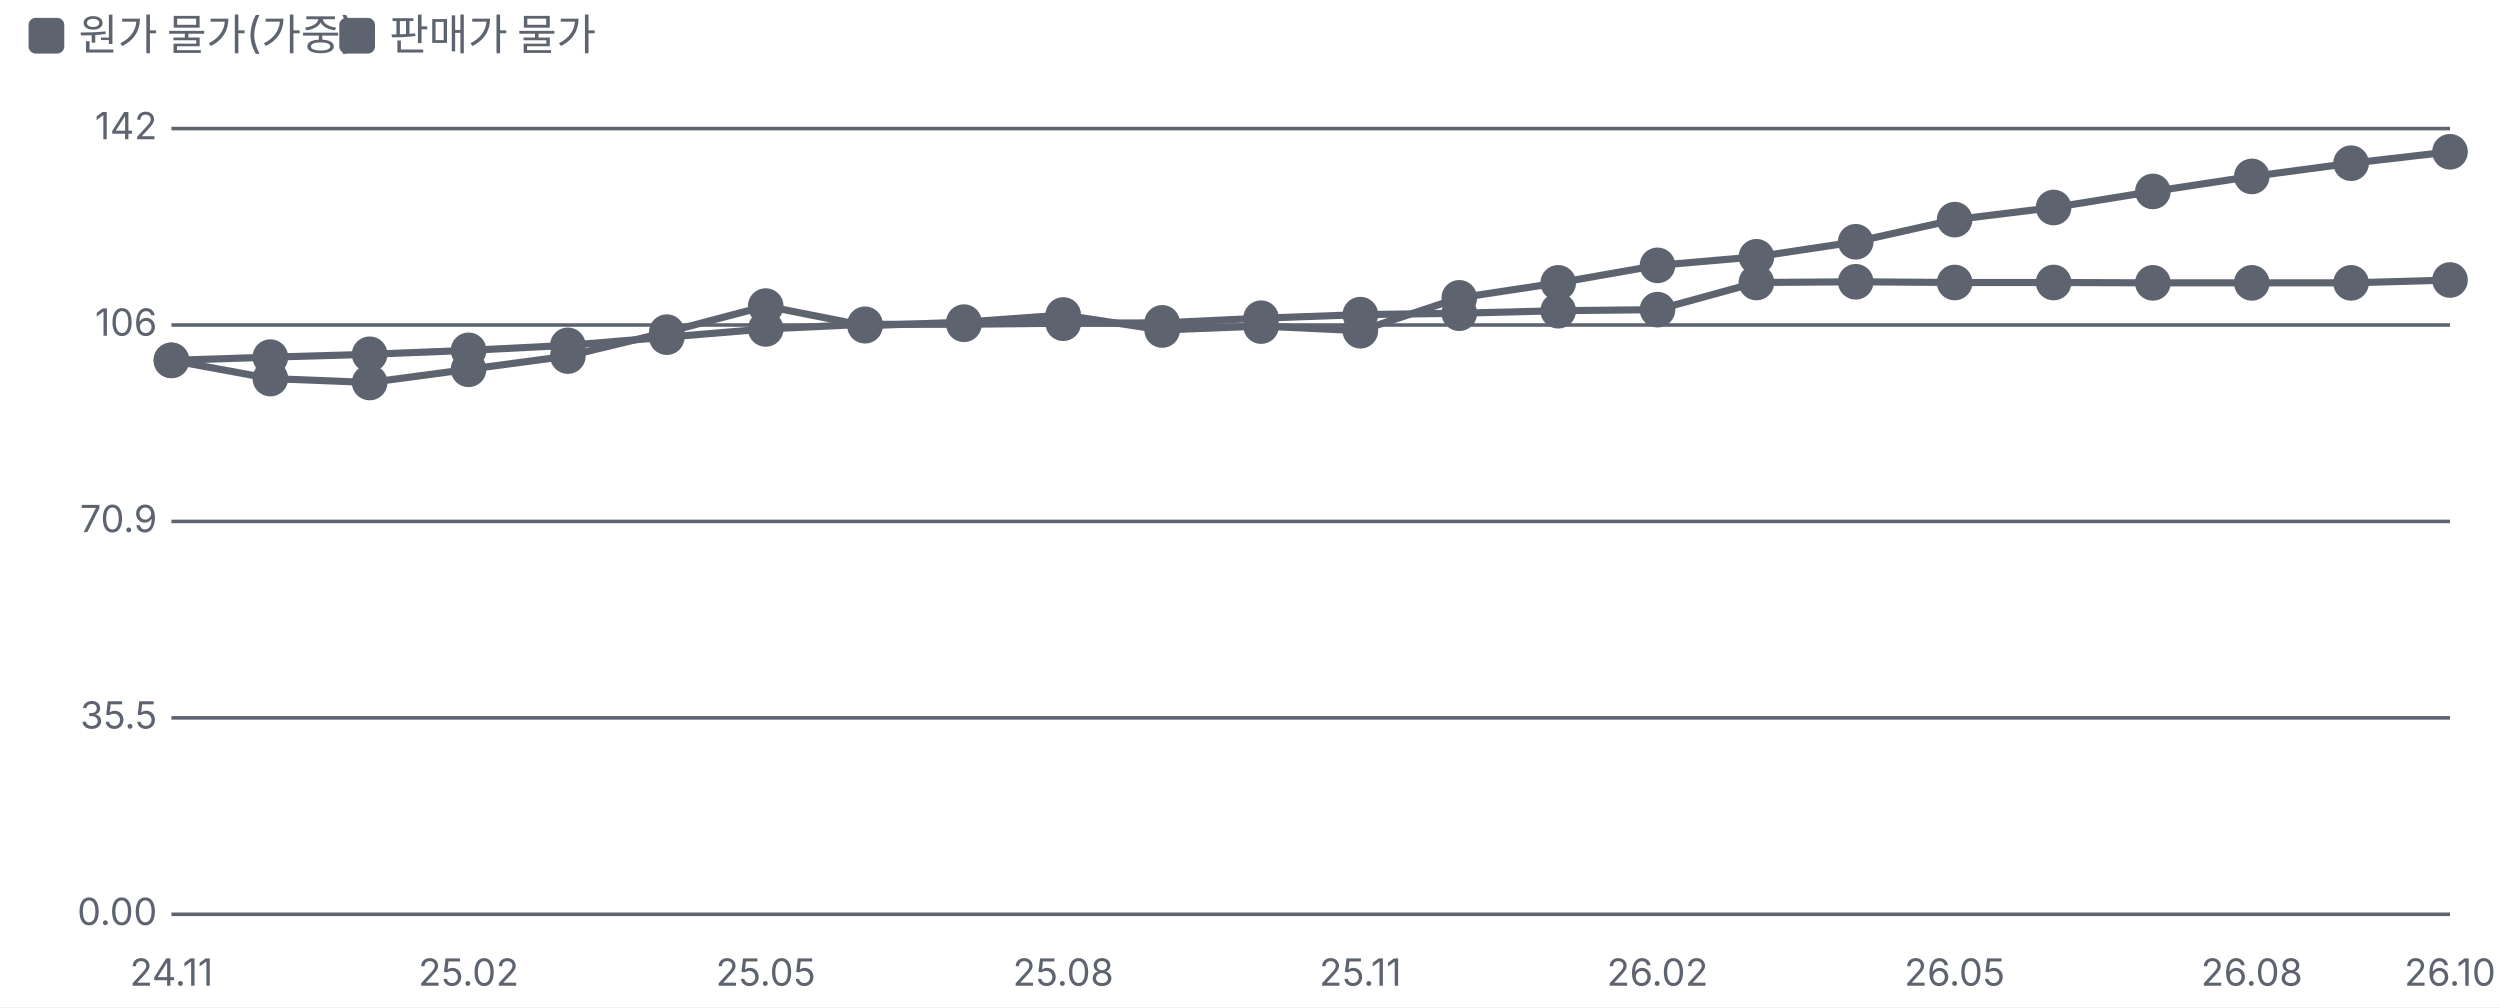
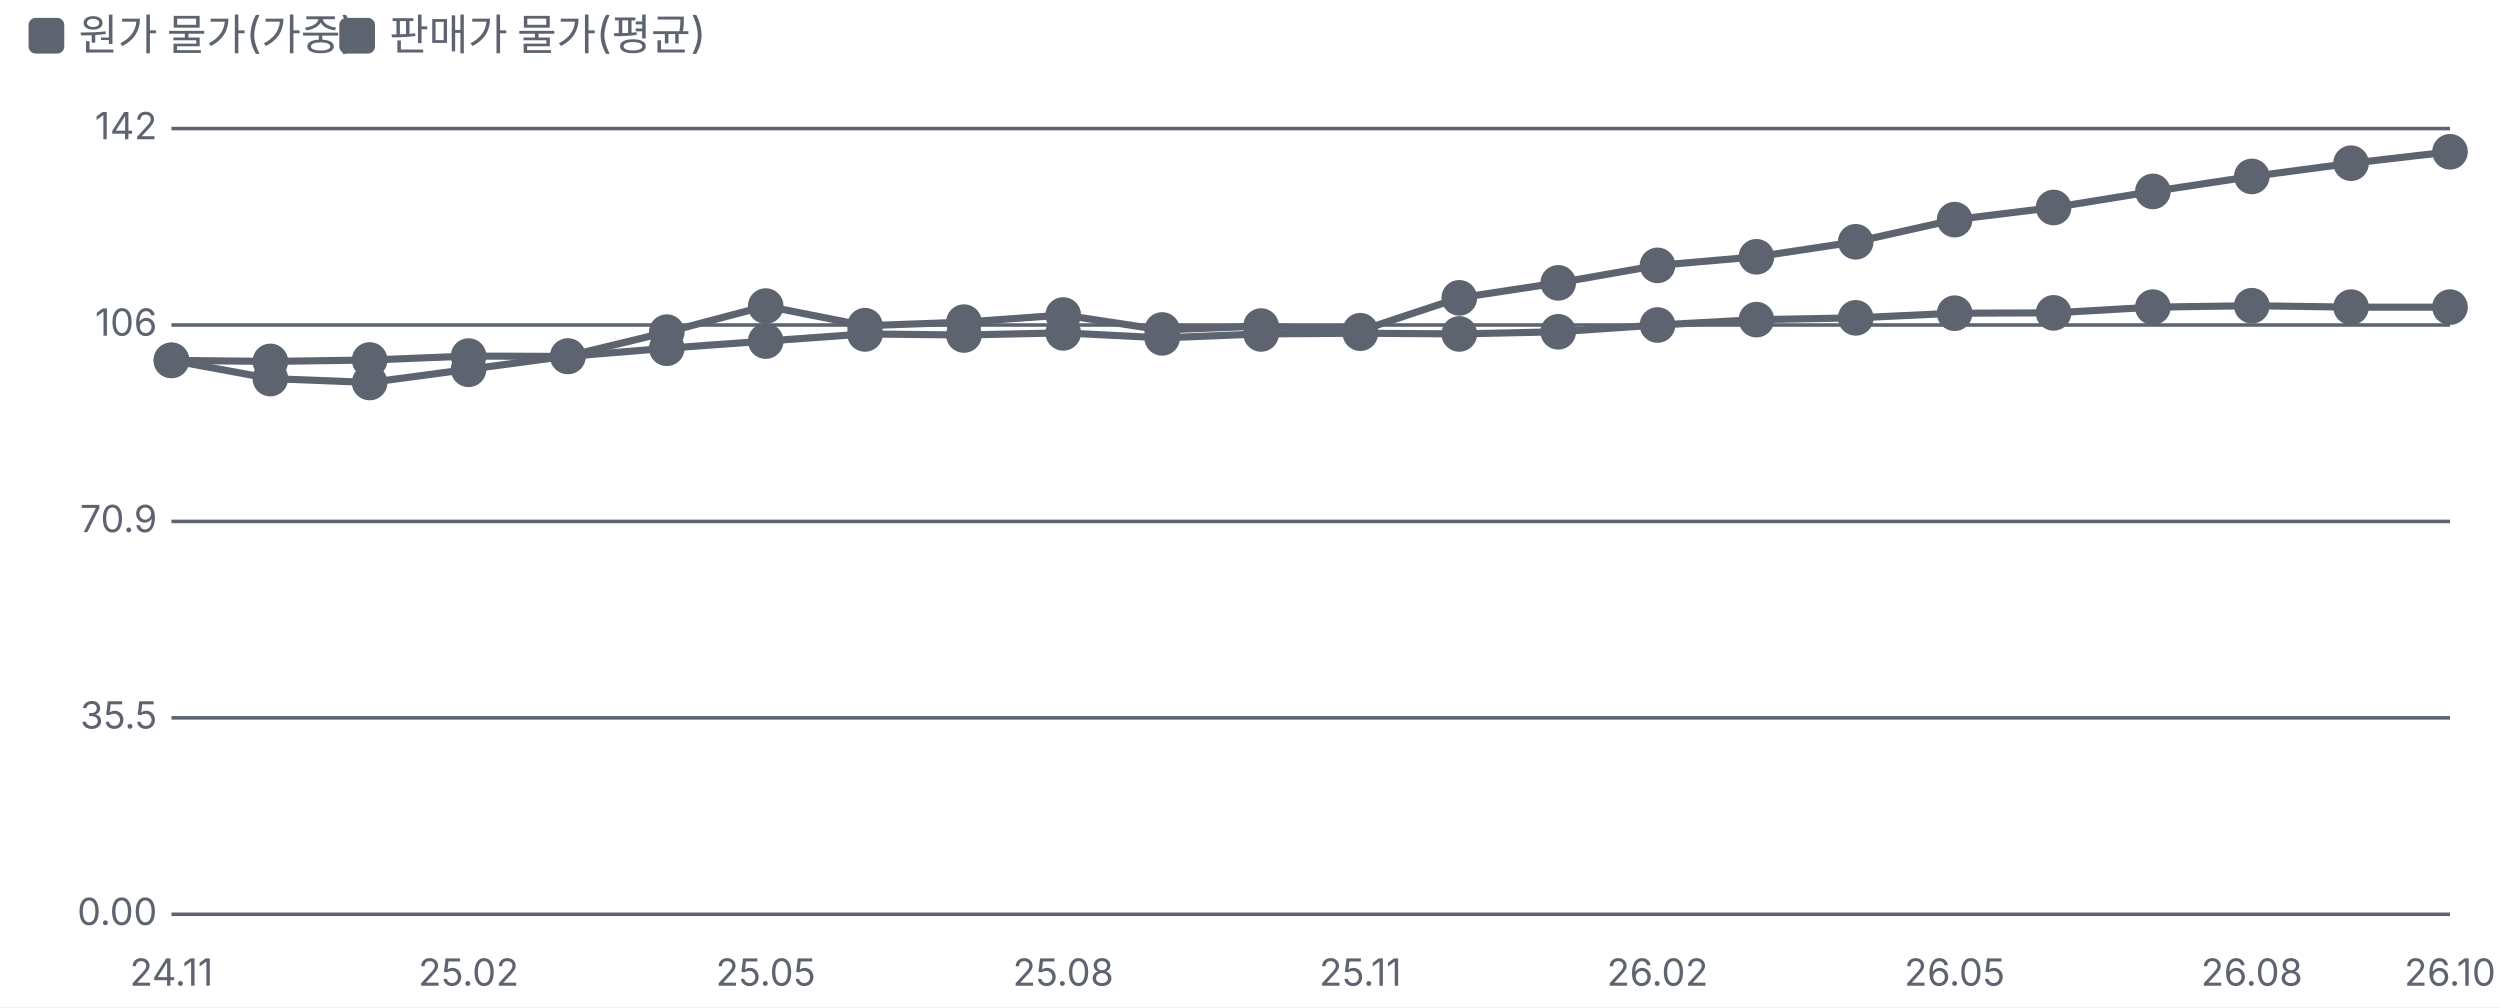
<svg xmlns="http://www.w3.org/2000/svg" viewBox="0 0 700 282" width="700" height="282">
  <style>text{fill:#5d6470;font-size:10.5px;font-family:-apple-system,'Apple SD Gothic Neo','Malgun Gothic',sans-serif}</style>
  <rect width="100%" height="100%" fill="#ffffff" />
  <rect x="8" y="5" width="10" height="10" rx="2" fill="#5d6470" />
  <text x="22" y="14" style="font-size:12px">원가 물가(가중) </text>
  <rect x="95" y="5" width="10" height="10" rx="2" fill="#5d6470" />
-   <text x="109" y="14" style="font-size:12px">판매가 물가 </text>
+   <text x="109" y="14" style="font-size:12px">판매가 물가(평균) </text>
  <g transform="translate(0,22)">
    <line x1="48" x2="686" y1="234.0" y2="234.0" stroke="#5d6470" />
    <text x="44" y="237.0" text-anchor="end">0.00</text>
    <line x1="48" x2="686" y1="179.0" y2="179.0" stroke="#5d6470" />
    <text x="44" y="182.0" text-anchor="end">35.5</text>
    <line x1="48" x2="686" y1="124.0" y2="124.0" stroke="#5d6470" />
    <text x="44" y="127.0" text-anchor="end">70.9</text>
    <line x1="48" x2="686" y1="69.0" y2="69.0" stroke="#5d6470" />
    <text x="44" y="72.0" text-anchor="end">106</text>
    <line x1="48" x2="686" y1="14.0" y2="14.0" stroke="#5d6470" />
    <text x="44" y="17.0" text-anchor="end">142</text>
    <text x="48.0" y="254" text-anchor="middle">24.11</text>
    <text x="131.2" y="254" text-anchor="middle">25.02</text>
    <text x="214.4" y="254" text-anchor="middle">25.05</text>
    <text x="297.7" y="254" text-anchor="middle">25.08</text>
    <text x="380.9" y="254" text-anchor="middle">25.11</text>
    <text x="464.1" y="254" text-anchor="middle">26.02</text>
    <text x="547.3" y="254" text-anchor="middle">26.05</text>
    <text x="630.5" y="254" text-anchor="middle">26.08</text>
    <text x="686.0" y="254" text-anchor="middle">26.10</text>
    <polyline fill="none" stroke="#5d6470" stroke-width="2" points="48.0,78.9 75.7,84.0 103.5,85.1 131.2,81.4 159.0,77.7 186.7,71.0 214.4,63.7 242.2,69.2 269.9,68.2 297.7,66.2 325.4,70.4 353.1,69.3 380.9,70.6 408.6,61.4 436.3,57.2 464.1,52.3 491.8,49.9 519.6,45.7 547.3,39.5 575.0,36.1 602.8,31.6 630.5,27.4 658.3,23.7 686.0,20.5" />
    <g class="lp" data-n="원가 물가(가중) +37.7%" data-x="24.11" data-v="100" data-m="">
      <circle cx="48.0" cy="78.9" r="14" fill="transparent" />
      <circle class="dot" cx="48.0" cy="78.9" r="4" fill="#5d6470" stroke="#5d6470" stroke-width="2" />
    </g>
    <g class="lp" data-n="원가 물가(가중) +37.7%" data-x="24.12" data-v="96.7" data-m="">
      <circle cx="75.7" cy="84.0" r="14" fill="transparent" />
      <circle class="dot" cx="75.7" cy="84.0" r="4" fill="#5d6470" stroke="#5d6470" stroke-width="2" />
    </g>
    <g class="lp" data-n="원가 물가(가중) +37.7%" data-x="25.01" data-v="96.0" data-m="">
      <circle cx="103.5" cy="85.1" r="14" fill="transparent" />
      <circle class="dot" cx="103.5" cy="85.1" r="4" fill="#5d6470" stroke="#5d6470" stroke-width="2" />
    </g>
    <g class="lp" data-n="원가 물가(가중) +37.7%" data-x="25.02" data-v="98.4" data-m="">
      <circle cx="131.2" cy="81.4" r="14" fill="transparent" />
      <circle class="dot" cx="131.2" cy="81.4" r="4" fill="#5d6470" stroke="#5d6470" stroke-width="2" />
    </g>
    <g class="lp" data-n="원가 물가(가중) +37.7%" data-x="25.03" data-v="101" data-m="">
      <circle cx="159.0" cy="77.7" r="14" fill="transparent" />
      <circle class="dot" cx="159.0" cy="77.7" r="4" fill="#5d6470" stroke="#5d6470" stroke-width="2" />
    </g>
    <g class="lp" data-n="원가 물가(가중) +37.7%" data-x="25.04" data-v="105" data-m="">
      <circle cx="186.7" cy="71.0" r="14" fill="transparent" />
      <circle class="dot" cx="186.7" cy="71.0" r="4" fill="#5d6470" stroke="#5d6470" stroke-width="2" />
    </g>
    <g class="lp" data-n="원가 물가(가중) +37.7%" data-x="25.05" data-v="110" data-m="">
      <circle cx="214.4" cy="63.7" r="14" fill="transparent" />
      <circle class="dot" cx="214.4" cy="63.7" r="4" fill="#5d6470" stroke="#5d6470" stroke-width="2" />
    </g>
    <g class="lp" data-n="원가 물가(가중) +37.7%" data-x="25.06" data-v="106" data-m="">
      <circle cx="242.2" cy="69.2" r="14" fill="transparent" />
      <circle class="dot" cx="242.2" cy="69.2" r="4" fill="#5d6470" stroke="#5d6470" stroke-width="2" />
    </g>
    <g class="lp" data-n="원가 물가(가중) +37.7%" data-x="25.07" data-v="107" data-m="">
      <circle cx="269.9" cy="68.2" r="14" fill="transparent" />
      <circle class="dot" cx="269.9" cy="68.2" r="4" fill="#5d6470" stroke="#5d6470" stroke-width="2" />
    </g>
    <g class="lp" data-n="원가 물가(가중) +37.7%" data-x="25.08" data-v="108" data-m="">
      <circle cx="297.7" cy="66.2" r="14" fill="transparent" />
      <circle class="dot" cx="297.7" cy="66.2" r="4" fill="#5d6470" stroke="#5d6470" stroke-width="2" />
    </g>
    <g class="lp" data-n="원가 물가(가중) +37.7%" data-x="25.09" data-v="106" data-m="">
      <circle cx="325.4" cy="70.4" r="14" fill="transparent" />
      <circle class="dot" cx="325.4" cy="70.4" r="4" fill="#5d6470" stroke="#5d6470" stroke-width="2" />
    </g>
    <g class="lp" data-n="원가 물가(가중) +37.7%" data-x="25.10" data-v="106" data-m="">
      <circle cx="353.1" cy="69.3" r="14" fill="transparent" />
      <circle class="dot" cx="353.1" cy="69.3" r="4" fill="#5d6470" stroke="#5d6470" stroke-width="2" />
    </g>
    <g class="lp" data-n="원가 물가(가중) +37.7%" data-x="25.11" data-v="105" data-m="">
      <circle cx="380.9" cy="70.6" r="14" fill="transparent" />
      <circle class="dot" cx="380.9" cy="70.6" r="4" fill="#5d6470" stroke="#5d6470" stroke-width="2" />
    </g>
    <g class="lp" data-n="원가 물가(가중) +37.7%" data-x="25.12" data-v="111" data-m="">
      <circle cx="408.6" cy="61.4" r="14" fill="transparent" />
      <circle class="dot" cx="408.6" cy="61.4" r="4" fill="#5d6470" stroke="#5d6470" stroke-width="2" />
    </g>
    <g class="lp" data-n="원가 물가(가중) +37.7%" data-x="26.01" data-v="114" data-m="">
      <circle cx="436.3" cy="57.2" r="14" fill="transparent" />
      <circle class="dot" cx="436.3" cy="57.2" r="4" fill="#5d6470" stroke="#5d6470" stroke-width="2" />
    </g>
    <g class="lp" data-n="원가 물가(가중) +37.7%" data-x="26.02" data-v="117" data-m="">
      <circle cx="464.1" cy="52.3" r="14" fill="transparent" />
      <circle class="dot" cx="464.1" cy="52.3" r="4" fill="#5d6470" stroke="#5d6470" stroke-width="2" />
    </g>
    <g class="lp" data-n="원가 물가(가중) +37.7%" data-x="26.03" data-v="119" data-m="">
      <circle cx="491.8" cy="49.9" r="14" fill="transparent" />
      <circle class="dot" cx="491.8" cy="49.9" r="4" fill="#5d6470" stroke="#5d6470" stroke-width="2" />
    </g>
    <g class="lp" data-n="원가 물가(가중) +37.7%" data-x="26.04" data-v="121" data-m="">
      <circle cx="519.6" cy="45.7" r="14" fill="transparent" />
      <circle class="dot" cx="519.6" cy="45.7" r="4" fill="#5d6470" stroke="#5d6470" stroke-width="2" />
    </g>
    <g class="lp" data-n="원가 물가(가중) +37.7%" data-x="26.05" data-v="125" data-m="">
      <circle cx="547.3" cy="39.5" r="14" fill="transparent" />
      <circle class="dot" cx="547.3" cy="39.5" r="4" fill="#5d6470" stroke="#5d6470" stroke-width="2" />
    </g>
    <g class="lp" data-n="원가 물가(가중) +37.7%" data-x="26.06" data-v="128" data-m="">
      <circle cx="575.0" cy="36.1" r="14" fill="transparent" />
      <circle class="dot" cx="575.0" cy="36.1" r="4" fill="#5d6470" stroke="#5d6470" stroke-width="2" />
    </g>
    <g class="lp" data-n="원가 물가(가중) +37.7%" data-x="26.07" data-v="130" data-m="">
      <circle cx="602.8" cy="31.6" r="14" fill="transparent" />
      <circle class="dot" cx="602.8" cy="31.6" r="4" fill="#5d6470" stroke="#5d6470" stroke-width="2" />
    </g>
    <g class="lp" data-n="원가 물가(가중) +37.7%" data-x="26.08" data-v="133" data-m="">
      <circle cx="630.5" cy="27.4" r="14" fill="transparent" />
      <circle class="dot" cx="630.5" cy="27.4" r="4" fill="#5d6470" stroke="#5d6470" stroke-width="2" />
    </g>
    <g class="lp" data-n="원가 물가(가중) +37.7%" data-x="26.09" data-v="136" data-m="">
      <circle cx="658.3" cy="23.7" r="14" fill="transparent" />
      <circle class="dot" cx="658.3" cy="23.7" r="4" fill="#5d6470" stroke="#5d6470" stroke-width="2" />
    </g>
    <g class="lp" data-n="원가 물가(가중) +37.7%" data-x="26.10" data-v="138" data-m="">
      <circle cx="686.0" cy="20.5" r="14" fill="transparent" />
      <circle class="dot" cx="686.0" cy="20.5" r="4" fill="#5d6470" stroke="#5d6470" stroke-width="2" />
    </g>
-     <polyline fill="none" stroke="#5d6470" stroke-width="2" points="48.0,78.9 75.7,78.0 103.5,77.2 131.2,76.1 159.0,74.7 186.7,72.4 214.4,70.1 242.2,68.8 269.9,68.8 297.7,68.5 325.4,68.4 353.1,67.1 380.9,66.1 408.6,65.7 436.3,65.0 464.1,64.7 491.8,57.1 519.6,56.9 547.3,57.1 575.0,57.1 602.8,57.2 630.5,57.2 658.3,57.2 686.0,56.4" />
-     <g class="lp" data-n="판매가 물가 +14.5%" data-x="24.11" data-v="100" data-m="">
+     <polyline fill="none" stroke="#5d6470" stroke-width="2" points="48.0,78.9 75.7,79.2 103.5,78.8 131.2,77.7 159.0,77.8 186.7,75.5 214.4,73.5 242.2,71.5 269.9,71.8 297.7,71.2 325.4,72.6 353.1,71.5 380.9,71.3 408.6,71.5 436.3,70.9 464.1,69.0 491.8,67.5 519.6,67.0 547.3,65.7 575.0,65.6 602.8,64.0 630.5,63.6 658.3,64.0 686.0,64.0" />
+     <g class="lp" data-n="판매가 물가(평균) +9.6%" data-x="24.11" data-v="100" data-m="">
      <circle cx="48.0" cy="78.9" r="14" fill="transparent" />
      <circle class="dot" cx="48.0" cy="78.9" r="4" fill="#5d6470" stroke="#5d6470" stroke-width="2" />
    </g>
-     <g class="lp" data-n="판매가 물가 +14.5%" data-x="24.12" data-v="101" data-m="">
-       <circle cx="75.7" cy="78.0" r="14" fill="transparent" />
-       <circle class="dot" cx="75.7" cy="78.0" r="4" fill="#5d6470" stroke="#5d6470" stroke-width="2" />
-     </g>
-     <g class="lp" data-n="판매가 물가 +14.5%" data-x="25.01" data-v="101" data-m="">
-       <circle cx="103.5" cy="77.2" r="14" fill="transparent" />
-       <circle class="dot" cx="103.5" cy="77.2" r="4" fill="#5d6470" stroke="#5d6470" stroke-width="2" />
-     </g>
-     <g class="lp" data-n="판매가 물가 +14.5%" data-x="25.02" data-v="102" data-m="">
-       <circle cx="131.2" cy="76.1" r="14" fill="transparent" />
-       <circle class="dot" cx="131.2" cy="76.1" r="4" fill="#5d6470" stroke="#5d6470" stroke-width="2" />
-     </g>
-     <g class="lp" data-n="판매가 물가 +14.5%" data-x="25.03" data-v="103" data-m="">
-       <circle cx="159.0" cy="74.7" r="14" fill="transparent" />
-       <circle class="dot" cx="159.0" cy="74.7" r="4" fill="#5d6470" stroke="#5d6470" stroke-width="2" />
-     </g>
-     <g class="lp" data-n="판매가 물가 +14.5%" data-x="25.04" data-v="104" data-m="">
-       <circle cx="186.7" cy="72.4" r="14" fill="transparent" />
-       <circle class="dot" cx="186.7" cy="72.4" r="4" fill="#5d6470" stroke="#5d6470" stroke-width="2" />
-     </g>
-     <g class="lp" data-n="판매가 물가 +14.5%" data-x="25.05" data-v="106" data-m="">
-       <circle cx="214.4" cy="70.1" r="14" fill="transparent" />
-       <circle class="dot" cx="214.4" cy="70.1" r="4" fill="#5d6470" stroke="#5d6470" stroke-width="2" />
-     </g>
-     <g class="lp" data-n="판매가 물가 +14.5%" data-x="25.06" data-v="106" data-m="">
-       <circle cx="242.2" cy="68.8" r="14" fill="transparent" />
-       <circle class="dot" cx="242.2" cy="68.8" r="4" fill="#5d6470" stroke="#5d6470" stroke-width="2" />
-     </g>
-     <g class="lp" data-n="판매가 물가 +14.5%" data-x="25.07" data-v="106" data-m="">
-       <circle cx="269.9" cy="68.8" r="14" fill="transparent" />
-       <circle class="dot" cx="269.9" cy="68.8" r="4" fill="#5d6470" stroke="#5d6470" stroke-width="2" />
-     </g>
-     <g class="lp" data-n="판매가 물가 +14.5%" data-x="25.08" data-v="107" data-m="">
-       <circle cx="297.7" cy="68.5" r="14" fill="transparent" />
-       <circle class="dot" cx="297.7" cy="68.5" r="4" fill="#5d6470" stroke="#5d6470" stroke-width="2" />
-     </g>
-     <g class="lp" data-n="판매가 물가 +14.5%" data-x="25.09" data-v="107" data-m="">
-       <circle cx="325.4" cy="68.4" r="14" fill="transparent" />
-       <circle class="dot" cx="325.4" cy="68.4" r="4" fill="#5d6470" stroke="#5d6470" stroke-width="2" />
-     </g>
-     <g class="lp" data-n="판매가 물가 +14.5%" data-x="25.10" data-v="108" data-m="">
-       <circle cx="353.1" cy="67.1" r="14" fill="transparent" />
-       <circle class="dot" cx="353.1" cy="67.1" r="4" fill="#5d6470" stroke="#5d6470" stroke-width="2" />
-     </g>
-     <g class="lp" data-n="판매가 물가 +14.5%" data-x="25.11" data-v="108" data-m="">
-       <circle cx="380.9" cy="66.1" r="14" fill="transparent" />
-       <circle class="dot" cx="380.9" cy="66.1" r="4" fill="#5d6470" stroke="#5d6470" stroke-width="2" />
-     </g>
-     <g class="lp" data-n="판매가 물가 +14.5%" data-x="25.12" data-v="108" data-m="">
-       <circle cx="408.6" cy="65.7" r="14" fill="transparent" />
-       <circle class="dot" cx="408.6" cy="65.7" r="4" fill="#5d6470" stroke="#5d6470" stroke-width="2" />
-     </g>
-     <g class="lp" data-n="판매가 물가 +14.5%" data-x="26.01" data-v="109" data-m="">
-       <circle cx="436.3" cy="65.0" r="14" fill="transparent" />
-       <circle class="dot" cx="436.3" cy="65.0" r="4" fill="#5d6470" stroke="#5d6470" stroke-width="2" />
-     </g>
-     <g class="lp" data-n="판매가 물가 +14.5%" data-x="26.02" data-v="109" data-m="">
-       <circle cx="464.1" cy="64.7" r="14" fill="transparent" />
-       <circle class="dot" cx="464.1" cy="64.7" r="4" fill="#5d6470" stroke="#5d6470" stroke-width="2" />
-     </g>
-     <g class="lp" data-n="판매가 물가 +14.5%" data-x="26.03" data-v="114" data-m="">
-       <circle cx="491.8" cy="57.1" r="14" fill="transparent" />
-       <circle class="dot" cx="491.8" cy="57.1" r="4" fill="#5d6470" stroke="#5d6470" stroke-width="2" />
-     </g>
-     <g class="lp" data-n="판매가 물가 +14.5%" data-x="26.04" data-v="114" data-m="">
-       <circle cx="519.6" cy="56.9" r="14" fill="transparent" />
-       <circle class="dot" cx="519.6" cy="56.9" r="4" fill="#5d6470" stroke="#5d6470" stroke-width="2" />
-     </g>
-     <g class="lp" data-n="판매가 물가 +14.5%" data-x="26.05" data-v="114" data-m="">
-       <circle cx="547.3" cy="57.1" r="14" fill="transparent" />
-       <circle class="dot" cx="547.3" cy="57.1" r="4" fill="#5d6470" stroke="#5d6470" stroke-width="2" />
-     </g>
-     <g class="lp" data-n="판매가 물가 +14.5%" data-x="26.06" data-v="114" data-m="">
-       <circle cx="575.0" cy="57.1" r="14" fill="transparent" />
-       <circle class="dot" cx="575.0" cy="57.1" r="4" fill="#5d6470" stroke="#5d6470" stroke-width="2" />
-     </g>
-     <g class="lp" data-n="판매가 물가 +14.5%" data-x="26.07" data-v="114" data-m="">
-       <circle cx="602.8" cy="57.2" r="14" fill="transparent" />
-       <circle class="dot" cx="602.8" cy="57.2" r="4" fill="#5d6470" stroke="#5d6470" stroke-width="2" />
-     </g>
-     <g class="lp" data-n="판매가 물가 +14.5%" data-x="26.08" data-v="114" data-m="">
-       <circle cx="630.5" cy="57.2" r="14" fill="transparent" />
-       <circle class="dot" cx="630.5" cy="57.2" r="4" fill="#5d6470" stroke="#5d6470" stroke-width="2" />
-     </g>
-     <g class="lp" data-n="판매가 물가 +14.5%" data-x="26.09" data-v="114" data-m="">
-       <circle cx="658.3" cy="57.2" r="14" fill="transparent" />
-       <circle class="dot" cx="658.3" cy="57.2" r="4" fill="#5d6470" stroke="#5d6470" stroke-width="2" />
-     </g>
-     <g class="lp" data-n="판매가 물가 +14.5%" data-x="26.10" data-v="114" data-m="">
-       <circle cx="686.0" cy="56.4" r="14" fill="transparent" />
-       <circle class="dot" cx="686.0" cy="56.4" r="4" fill="#5d6470" stroke="#5d6470" stroke-width="2" />
+     <g class="lp" data-n="판매가 물가(평균) +9.6%" data-x="24.12" data-v="99.8" data-m="">
+       <circle cx="75.7" cy="79.2" r="14" fill="transparent" />
+       <circle class="dot" cx="75.7" cy="79.2" r="4" fill="#5d6470" stroke="#5d6470" stroke-width="2" />
+     </g>
+     <g class="lp" data-n="판매가 물가(평균) +9.6%" data-x="25.01" data-v="100" data-m="">
+       <circle cx="103.5" cy="78.8" r="14" fill="transparent" />
+       <circle class="dot" cx="103.5" cy="78.8" r="4" fill="#5d6470" stroke="#5d6470" stroke-width="2" />
+     </g>
+     <g class="lp" data-n="판매가 물가(평균) +9.6%" data-x="25.02" data-v="101" data-m="">
+       <circle cx="131.2" cy="77.7" r="14" fill="transparent" />
+       <circle class="dot" cx="131.2" cy="77.7" r="4" fill="#5d6470" stroke="#5d6470" stroke-width="2" />
+     </g>
+     <g class="lp" data-n="판매가 물가(평균) +9.6%" data-x="25.03" data-v="101" data-m="">
+       <circle cx="159.0" cy="77.8" r="14" fill="transparent" />
+       <circle class="dot" cx="159.0" cy="77.8" r="4" fill="#5d6470" stroke="#5d6470" stroke-width="2" />
+     </g>
+     <g class="lp" data-n="판매가 물가(평균) +9.6%" data-x="25.04" data-v="102" data-m="">
+       <circle cx="186.7" cy="75.5" r="14" fill="transparent" />
+       <circle class="dot" cx="186.7" cy="75.5" r="4" fill="#5d6470" stroke="#5d6470" stroke-width="2" />
+     </g>
+     <g class="lp" data-n="판매가 물가(평균) +9.6%" data-x="25.05" data-v="104" data-m="">
+       <circle cx="214.4" cy="73.5" r="14" fill="transparent" />
+       <circle class="dot" cx="214.4" cy="73.5" r="4" fill="#5d6470" stroke="#5d6470" stroke-width="2" />
+     </g>
+     <g class="lp" data-n="판매가 물가(평균) +9.6%" data-x="25.06" data-v="105" data-m="">
+       <circle cx="242.2" cy="71.5" r="14" fill="transparent" />
+       <circle class="dot" cx="242.2" cy="71.5" r="4" fill="#5d6470" stroke="#5d6470" stroke-width="2" />
+     </g>
+     <g class="lp" data-n="판매가 물가(평균) +9.6%" data-x="25.07" data-v="105" data-m="">
+       <circle cx="269.9" cy="71.8" r="14" fill="transparent" />
+       <circle class="dot" cx="269.9" cy="71.8" r="4" fill="#5d6470" stroke="#5d6470" stroke-width="2" />
+     </g>
+     <g class="lp" data-n="판매가 물가(평균) +9.6%" data-x="25.08" data-v="105" data-m="">
+       <circle cx="297.7" cy="71.2" r="14" fill="transparent" />
+       <circle class="dot" cx="297.7" cy="71.2" r="4" fill="#5d6470" stroke="#5d6470" stroke-width="2" />
+     </g>
+     <g class="lp" data-n="판매가 물가(평균) +9.6%" data-x="25.09" data-v="104" data-m="">
+       <circle cx="325.4" cy="72.6" r="14" fill="transparent" />
+       <circle class="dot" cx="325.4" cy="72.6" r="4" fill="#5d6470" stroke="#5d6470" stroke-width="2" />
+     </g>
+     <g class="lp" data-n="판매가 물가(평균) +9.6%" data-x="25.10" data-v="105" data-m="">
+       <circle cx="353.1" cy="71.5" r="14" fill="transparent" />
+       <circle class="dot" cx="353.1" cy="71.5" r="4" fill="#5d6470" stroke="#5d6470" stroke-width="2" />
+     </g>
+     <g class="lp" data-n="판매가 물가(평균) +9.6%" data-x="25.11" data-v="105" data-m="">
+       <circle cx="380.9" cy="71.3" r="14" fill="transparent" />
+       <circle class="dot" cx="380.9" cy="71.3" r="4" fill="#5d6470" stroke="#5d6470" stroke-width="2" />
+     </g>
+     <g class="lp" data-n="판매가 물가(평균) +9.6%" data-x="25.12" data-v="105" data-m="">
+       <circle cx="408.6" cy="71.5" r="14" fill="transparent" />
+       <circle class="dot" cx="408.6" cy="71.5" r="4" fill="#5d6470" stroke="#5d6470" stroke-width="2" />
+     </g>
+     <g class="lp" data-n="판매가 물가(평균) +9.6%" data-x="26.01" data-v="105" data-m="">
+       <circle cx="436.3" cy="70.9" r="14" fill="transparent" />
+       <circle class="dot" cx="436.3" cy="70.9" r="4" fill="#5d6470" stroke="#5d6470" stroke-width="2" />
+     </g>
+     <g class="lp" data-n="판매가 물가(평균) +9.6%" data-x="26.02" data-v="106" data-m="">
+       <circle cx="464.1" cy="69.0" r="14" fill="transparent" />
+       <circle class="dot" cx="464.1" cy="69.0" r="4" fill="#5d6470" stroke="#5d6470" stroke-width="2" />
+     </g>
+     <g class="lp" data-n="판매가 물가(평균) +9.6%" data-x="26.03" data-v="107" data-m="">
+       <circle cx="491.8" cy="67.5" r="14" fill="transparent" />
+       <circle class="dot" cx="491.8" cy="67.5" r="4" fill="#5d6470" stroke="#5d6470" stroke-width="2" />
+     </g>
+     <g class="lp" data-n="판매가 물가(평균) +9.6%" data-x="26.04" data-v="108" data-m="">
+       <circle cx="519.6" cy="67.0" r="14" fill="transparent" />
+       <circle class="dot" cx="519.6" cy="67.0" r="4" fill="#5d6470" stroke="#5d6470" stroke-width="2" />
+     </g>
+     <g class="lp" data-n="판매가 물가(평균) +9.6%" data-x="26.05" data-v="108" data-m="">
+       <circle cx="547.3" cy="65.7" r="14" fill="transparent" />
+       <circle class="dot" cx="547.3" cy="65.7" r="4" fill="#5d6470" stroke="#5d6470" stroke-width="2" />
+     </g>
+     <g class="lp" data-n="판매가 물가(평균) +9.6%" data-x="26.06" data-v="109" data-m="">
+       <circle cx="575.0" cy="65.6" r="14" fill="transparent" />
+       <circle class="dot" cx="575.0" cy="65.6" r="4" fill="#5d6470" stroke="#5d6470" stroke-width="2" />
+     </g>
+     <g class="lp" data-n="판매가 물가(평균) +9.6%" data-x="26.07" data-v="110" data-m="">
+       <circle cx="602.8" cy="64.0" r="14" fill="transparent" />
+       <circle class="dot" cx="602.8" cy="64.0" r="4" fill="#5d6470" stroke="#5d6470" stroke-width="2" />
+     </g>
+     <g class="lp" data-n="판매가 물가(평균) +9.6%" data-x="26.08" data-v="110" data-m="">
+       <circle cx="630.5" cy="63.6" r="14" fill="transparent" />
+       <circle class="dot" cx="630.5" cy="63.6" r="4" fill="#5d6470" stroke="#5d6470" stroke-width="2" />
+     </g>
+     <g class="lp" data-n="판매가 물가(평균) +9.6%" data-x="26.09" data-v="110" data-m="">
+       <circle cx="658.3" cy="64.0" r="14" fill="transparent" />
+       <circle class="dot" cx="658.3" cy="64.0" r="4" fill="#5d6470" stroke="#5d6470" stroke-width="2" />
+     </g>
+     <g class="lp" data-n="판매가 물가(평균) +9.6%" data-x="26.10" data-v="110" data-m="">
+       <circle cx="686.0" cy="64.0" r="14" fill="transparent" />
+       <circle class="dot" cx="686.0" cy="64.0" r="4" fill="#5d6470" stroke="#5d6470" stroke-width="2" />
    </g>
  </g>
</svg>
